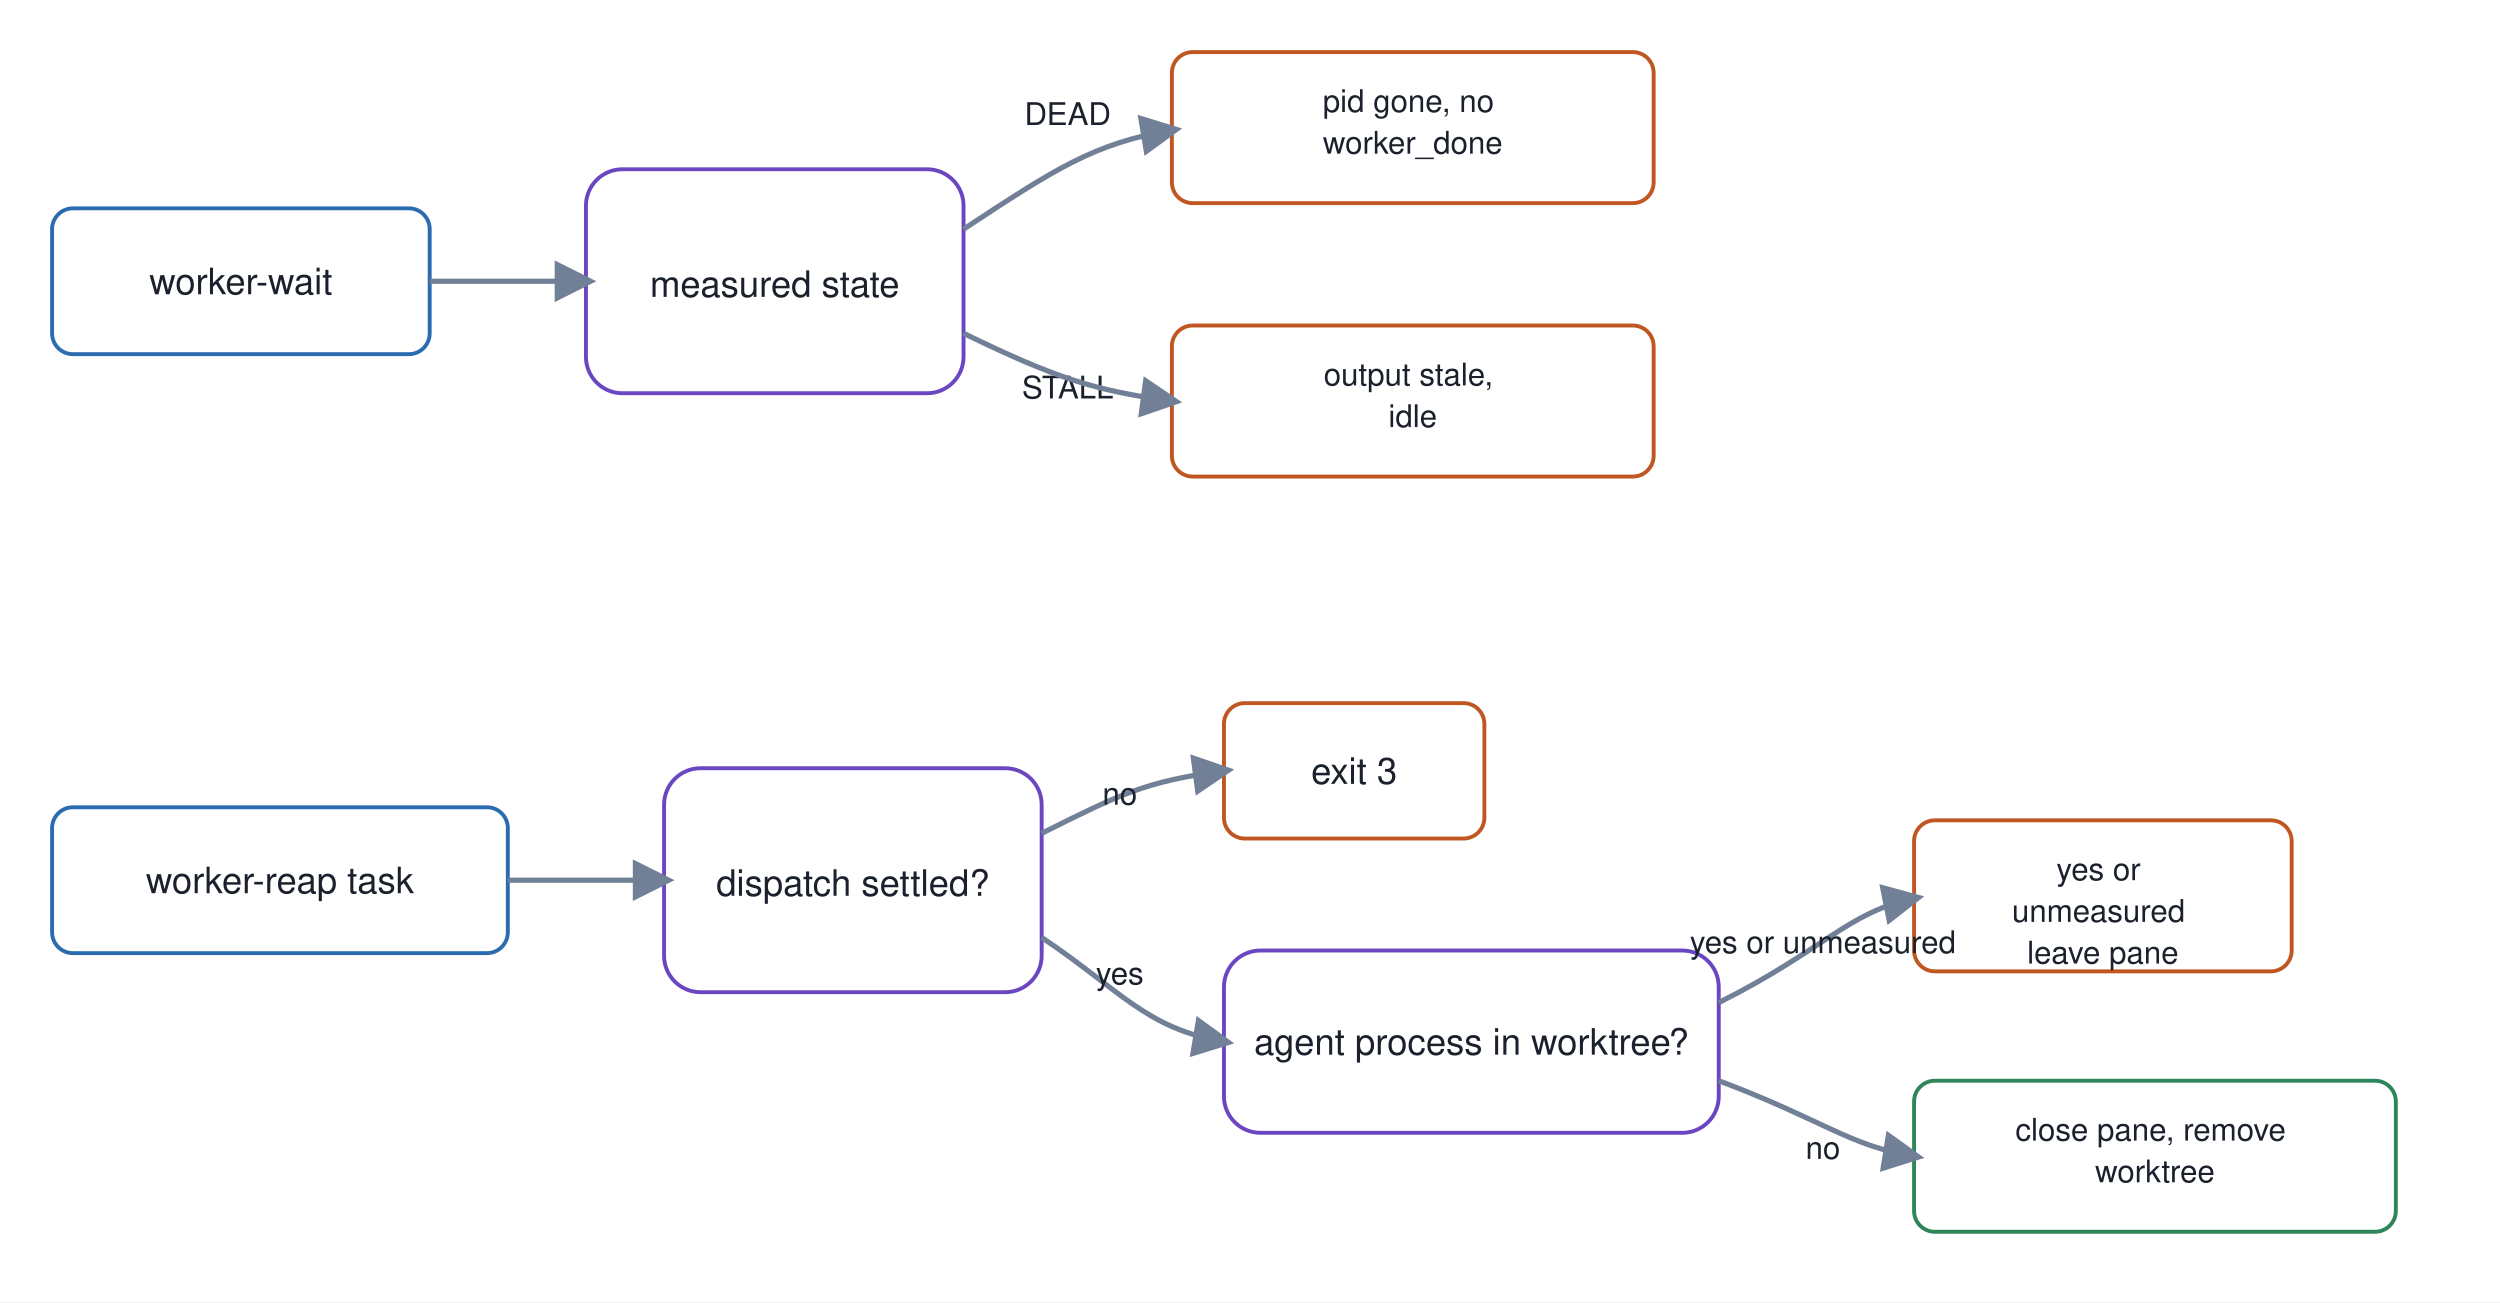
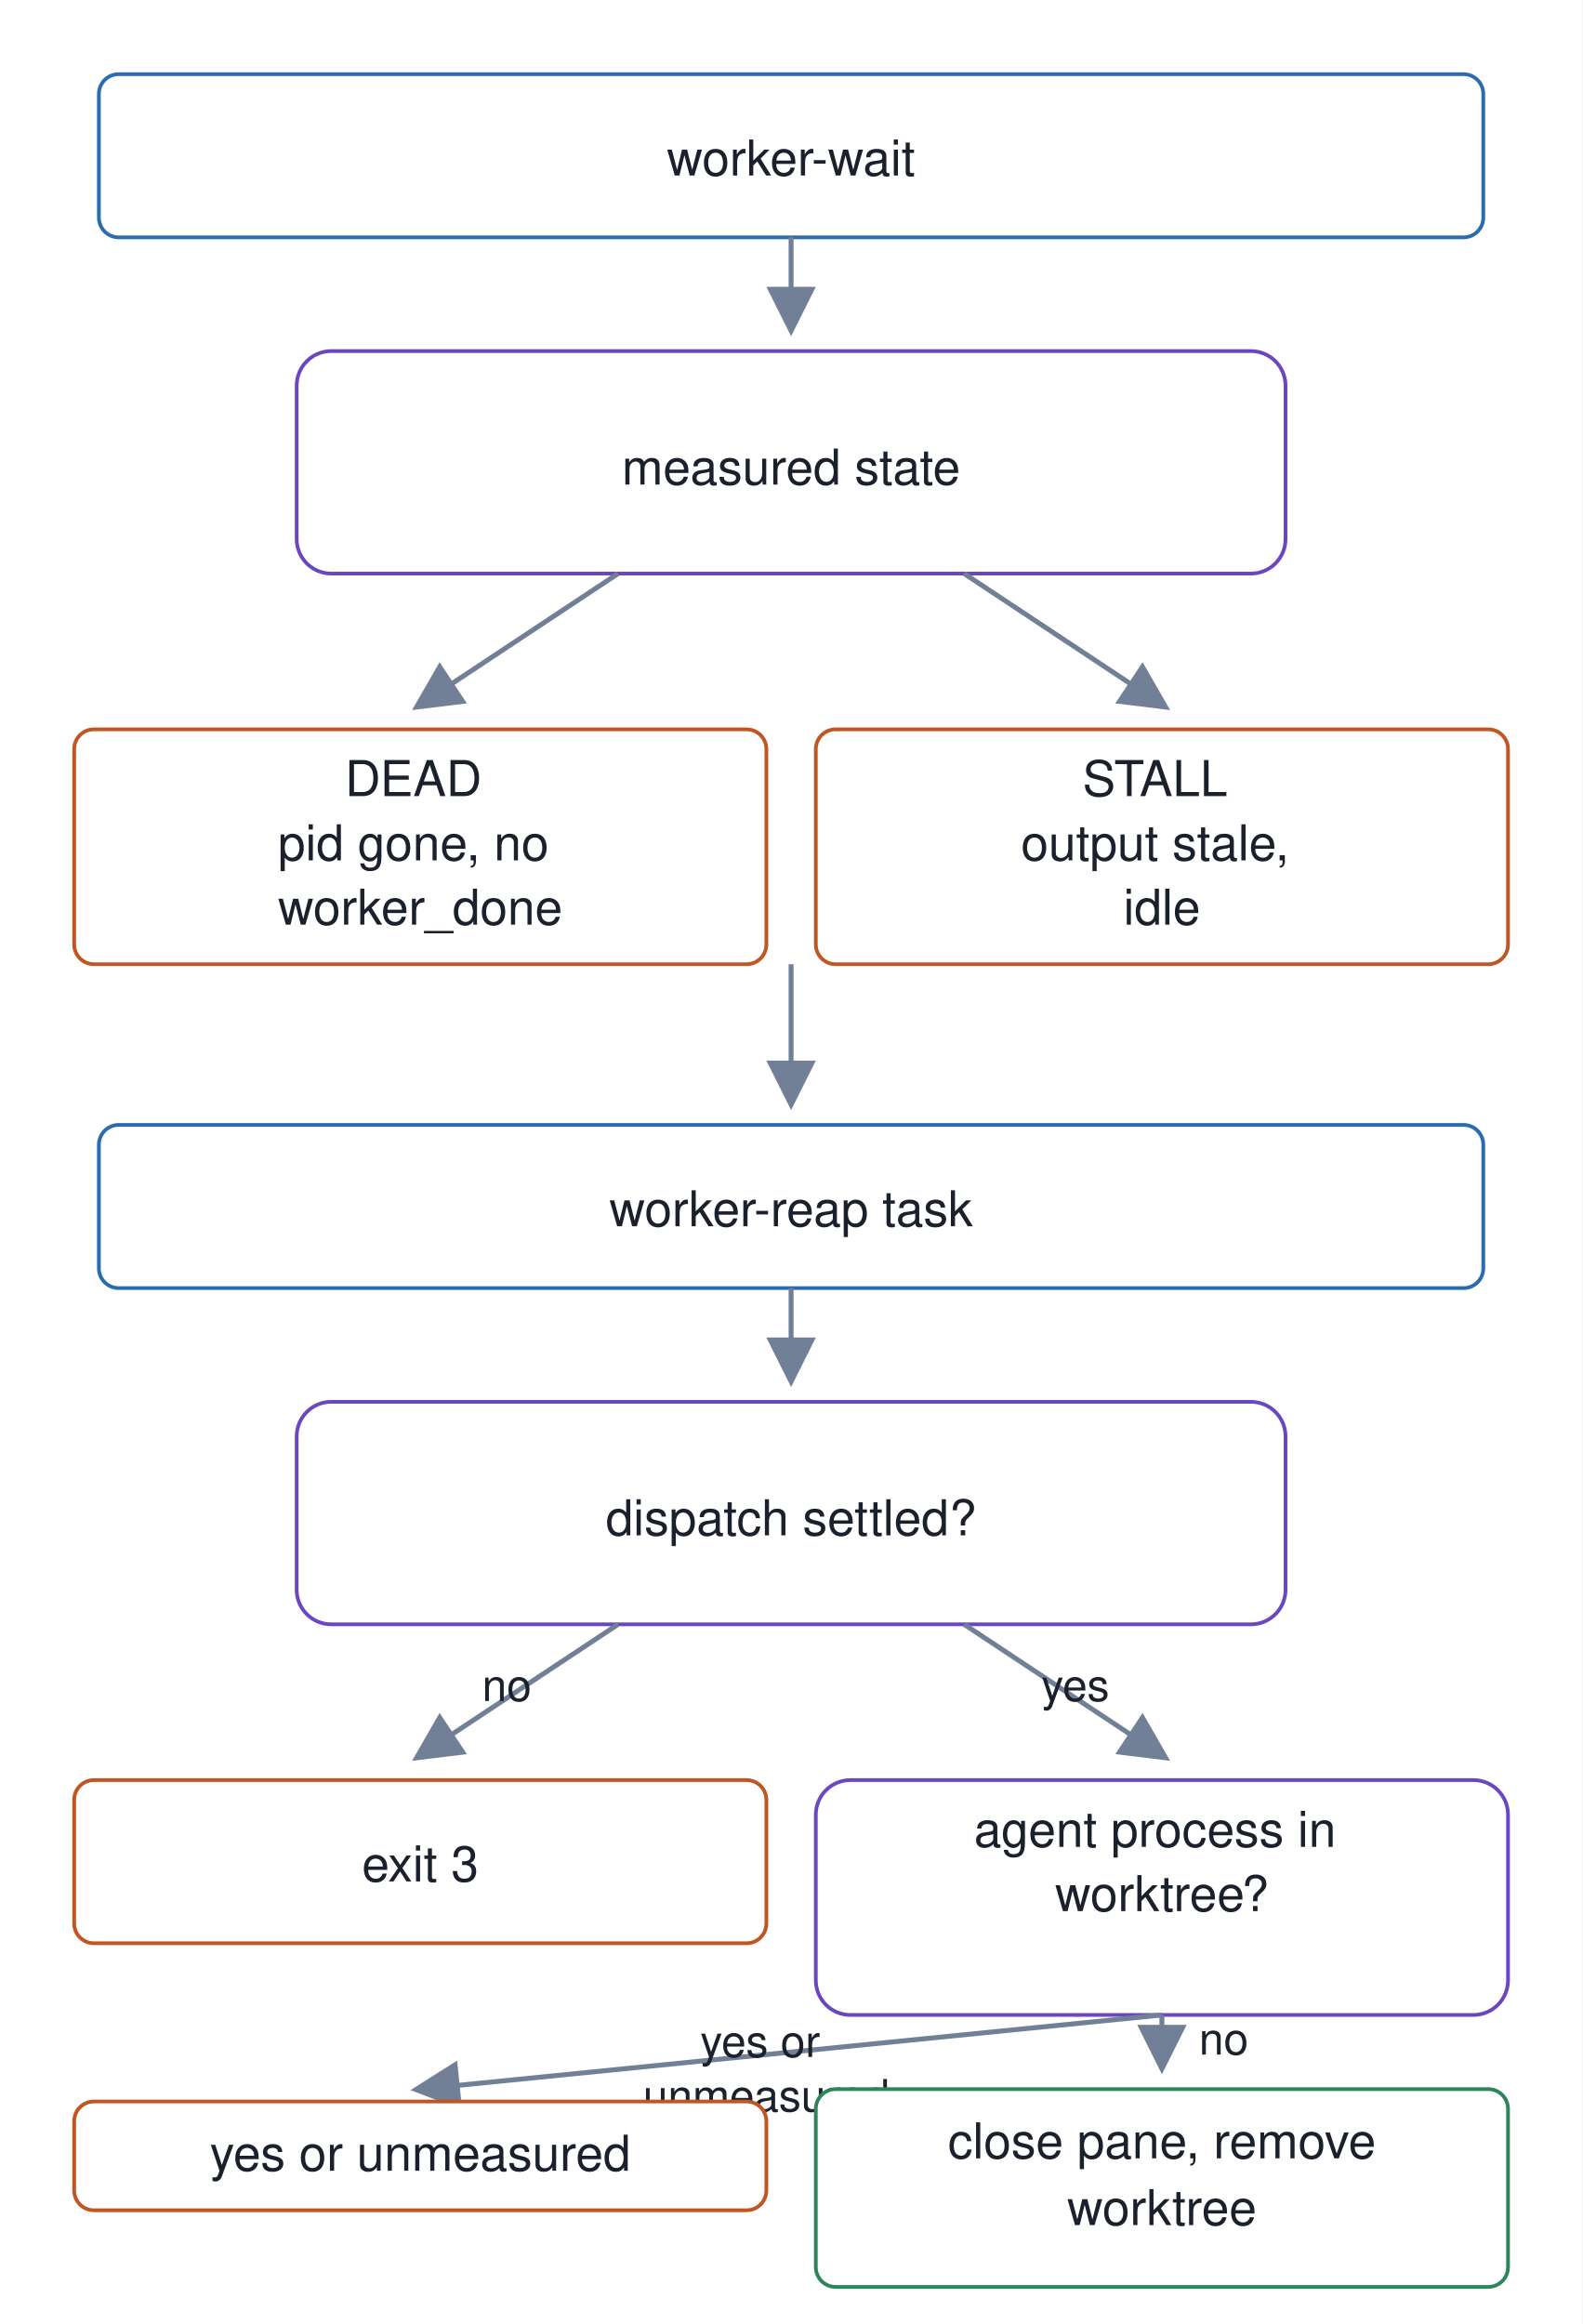
- <svg xmlns="http://www.w3.org/2000/svg" width="960" height="500" viewBox="0 0 960 500" font-family="Helvetica, Arial, sans-serif">
+ <svg xmlns="http://www.w3.org/2000/svg" width="640" height="940" viewBox="0 0 640 940" font-family="Helvetica, Arial, sans-serif">
  <defs>
-     <marker id="arrow06" markerWidth="8" markerHeight="8" refX="6" refY="4" orient="auto">
-       <path d="M0,0 L8,4 L0,8 z" fill="#718096" />
+     <marker id="arrow06" markerWidth="10" markerHeight="10" refX="8" refY="5" orient="auto">
+       <path d="M0,0 L10,5 L0,10 z" fill="#718096" />
    </marker>
  </defs>
-   <rect width="960" height="500" fill="#ffffff" />
-   <rect x="20" y="80" width="145" height="56" rx="8" fill="#ffffff" stroke="#2b6cb0" stroke-width="1.5" />
-   <text x="92.5" y="113" text-anchor="middle" font-size="14" fill="#1a202c">worker-wait</text>
-   <rect x="225" y="65" width="145" height="86" rx="14" fill="#ffffff" stroke="#6b46c1" stroke-width="1.5" />
-   <text x="297.5" y="114" text-anchor="middle" font-size="14" fill="#1a202c">measured state</text>
-   <rect x="450" y="20" width="185" height="58" rx="8" fill="#ffffff" stroke="#c05621" stroke-width="1.5" />
-   <text x="542.5" y="43" text-anchor="middle" font-size="12" fill="#1a202c">
-     <tspan x="542.5" dy="0">pid gone, no</tspan>
-     <tspan x="542.5" dy="16">worker_done</tspan>
+   <rect width="640" height="940" fill="#ffffff" />
+   <rect x="40" y="30" width="560" height="66" rx="8" fill="#ffffff" stroke="#2b6cb0" stroke-width="1.5" />
+   <text x="320" y="71" text-anchor="middle" font-size="20" fill="#1a202c">worker-wait</text>
+   <path d="M320 96 L320 132" stroke="#718096" stroke-width="2" marker-end="url(#arrow06)" />
+   <rect x="120" y="142" width="400" height="90" rx="14" fill="#ffffff" stroke="#6b46c1" stroke-width="1.5" />
+   <text x="320" y="196" text-anchor="middle" font-size="20" fill="#1a202c">measured state</text>
+   <path d="M250 232 L170 285" fill="none" stroke="#718096" stroke-width="2" marker-end="url(#arrow06)" />
+   <path d="M390 232 L470 285" fill="none" stroke="#718096" stroke-width="2" marker-end="url(#arrow06)" />
+   <rect x="30" y="295" width="280" height="95" rx="8" fill="#ffffff" stroke="#c05621" stroke-width="1.5" />
+   <text x="170" y="322" text-anchor="middle" font-size="20" fill="#1a202c">
+     <tspan x="170" dy="0">DEAD</tspan>
+     <tspan x="170" dy="26">pid gone, no</tspan>
+     <tspan x="170" dy="26">worker_done</tspan>
  </text>
-   <text x="410" y="48" text-anchor="middle" font-size="12" fill="#1a202c">DEAD</text>
-   <rect x="450" y="125" width="185" height="58" rx="8" fill="#ffffff" stroke="#c05621" stroke-width="1.5" />
-   <text x="542.5" y="148" text-anchor="middle" font-size="12" fill="#1a202c">
-     <tspan x="542.5" dy="0">output stale,</tspan>
-     <tspan x="542.5" dy="16">idle</tspan>
+   <rect x="330" y="295" width="280" height="95" rx="8" fill="#ffffff" stroke="#c05621" stroke-width="1.5" />
+   <text x="470" y="322" text-anchor="middle" font-size="20" fill="#1a202c">
+     <tspan x="470" dy="0">STALL</tspan>
+     <tspan x="470" dy="26">output stale,</tspan>
+     <tspan x="470" dy="26">idle</tspan>
  </text>
-   <text x="410" y="153" text-anchor="middle" font-size="12" fill="#1a202c">STALL</text>
-   <rect x="20" y="310" width="175" height="56" rx="8" fill="#ffffff" stroke="#2b6cb0" stroke-width="1.5" />
-   <text x="107.5" y="343" text-anchor="middle" font-size="14" fill="#1a202c">worker-reap task</text>
-   <rect x="255" y="295" width="145" height="86" rx="14" fill="#ffffff" stroke="#6b46c1" stroke-width="1.5" />
-   <text x="327.5" y="344" text-anchor="middle" font-size="14" fill="#1a202c">dispatch settled?</text>
-   <rect x="470" y="270" width="100" height="52" rx="8" fill="#ffffff" stroke="#c05621" stroke-width="1.5" />
-   <text x="520" y="301" text-anchor="middle" font-size="14" fill="#1a202c">exit 3</text>
-   <rect x="470" y="365" width="190" height="70" rx="14" fill="#ffffff" stroke="#6b46c1" stroke-width="1.5" />
-   <text x="565" y="405" text-anchor="middle" font-size="14" fill="#1a202c">agent process in worktree?</text>
-   <rect x="735" y="315" width="145" height="58" rx="8" fill="#ffffff" stroke="#c05621" stroke-width="1.5" />
-   <text x="807.5" y="338" text-anchor="middle" font-size="12" fill="#1a202c">
-     <tspan x="807.5" dy="0">yes or</tspan>
-     <tspan x="807.5" dy="16">unmeasured</tspan>
-     <tspan x="807.5" dy="16">leave pane</tspan>
+   <path d="M320 390 L320 445" stroke="#718096" stroke-width="2" marker-end="url(#arrow06)" />
+   <rect x="40" y="455" width="560" height="66" rx="8" fill="#ffffff" stroke="#2b6cb0" stroke-width="1.5" />
+   <text x="320" y="496" text-anchor="middle" font-size="20" fill="#1a202c">worker-reap task</text>
+   <path d="M320 521 L320 557" stroke="#718096" stroke-width="2" marker-end="url(#arrow06)" />
+   <rect x="120" y="567" width="400" height="90" rx="14" fill="#ffffff" stroke="#6b46c1" stroke-width="1.5" />
+   <text x="320" y="621" text-anchor="middle" font-size="20" fill="#1a202c">dispatch settled?</text>
+   <path d="M250 657 L170 710" fill="none" stroke="#718096" stroke-width="2" marker-end="url(#arrow06)" />
+   <text x="205" y="688" text-anchor="middle" font-size="18" fill="#1a202c">no</text>
+   <path d="M390 657 L470 710" fill="none" stroke="#718096" stroke-width="2" marker-end="url(#arrow06)" />
+   <text x="435" y="688" text-anchor="middle" font-size="18" fill="#1a202c">yes</text>
+   <rect x="30" y="720" width="280" height="66" rx="8" fill="#ffffff" stroke="#c05621" stroke-width="1.5" />
+   <text x="170" y="761" text-anchor="middle" font-size="20" fill="#1a202c">exit 3</text>
+   <rect x="330" y="720" width="280" height="95" rx="14" fill="#ffffff" stroke="#6b46c1" stroke-width="1.5" />
+   <text x="470" y="747" text-anchor="middle" font-size="20" fill="#1a202c">
+     <tspan x="470" dy="0">agent process in</tspan>
+     <tspan x="470" dy="26">worktree?</tspan>
  </text>
-   <rect x="735" y="415" width="185" height="58" rx="8" fill="#ffffff" stroke="#2f855a" stroke-width="1.5" />
-   <text x="827.5" y="438" text-anchor="middle" font-size="12" fill="#1a202c">
-     <tspan x="827.5" dy="0">close pane, remove</tspan>
-     <tspan x="827.5" dy="16">worktree</tspan>
+   <path d="M470 815 L170 845" fill="none" stroke="#718096" stroke-width="2" marker-end="url(#arrow06)" />
+   <text x="310" y="832" text-anchor="middle" font-size="18" fill="#1a202c">
+     <tspan x="310" dy="0">yes or</tspan>
+     <tspan x="310" dy="22">unmeasured</tspan>
  </text>
-   <path d="M165 108 L225 108" stroke="#718096" stroke-width="2" marker-end="url(#arrow06)" />
-   <path d="M370 88 C405 65 420 55 450 50" fill="none" stroke="#718096" stroke-width="2" marker-end="url(#arrow06)" />
-   <path d="M370 128 C405 145 420 150 450 154" fill="none" stroke="#718096" stroke-width="2" marker-end="url(#arrow06)" />
-   <path d="M195 338 L255 338" stroke="#718096" stroke-width="2" marker-end="url(#arrow06)" />
-   <path d="M400 320 C430 305 440 300 470 296" fill="none" stroke="#718096" stroke-width="2" marker-end="url(#arrow06)" />
-   <text x="430" y="309" text-anchor="middle" font-size="12" fill="#1a202c">no</text>
-   <path d="M400 360 C430 380 440 395 470 400" fill="none" stroke="#718096" stroke-width="2" marker-end="url(#arrow06)" />
-   <text x="430" y="378" text-anchor="middle" font-size="12" fill="#1a202c">yes</text>
-   <path d="M660 385 C700 365 710 350 735 345" fill="none" stroke="#718096" stroke-width="2" marker-end="url(#arrow06)" />
-   <text x="700" y="366" text-anchor="middle" font-size="12" fill="#1a202c">yes or unmeasured</text>
-   <path d="M660 415 C700 430 710 440 735 444" fill="none" stroke="#718096" stroke-width="2" marker-end="url(#arrow06)" />
-   <text x="700" y="445" text-anchor="middle" font-size="12" fill="#1a202c">no</text>
+   <rect x="30" y="850" width="280" height="44" rx="8" fill="#ffffff" stroke="#c05621" stroke-width="1.5" />
+   <text x="170" y="878" text-anchor="middle" font-size="20" fill="#1a202c">yes or unmeasured</text>
+   <path d="M470 815 L470 835" stroke="#718096" stroke-width="2" marker-end="url(#arrow06)" />
+   <text x="495" y="831" text-anchor="middle" font-size="18" fill="#1a202c">no</text>
+   <rect x="330" y="845" width="280" height="80" rx="8" fill="#ffffff" stroke="#2f855a" stroke-width="1.5" />
+   <text x="470" y="873" text-anchor="middle" font-size="20" fill="#1a202c">close pane, remove</text>
+   <text x="470" y="900" text-anchor="middle" font-size="20" fill="#1a202c">worktree</text>
</svg>
